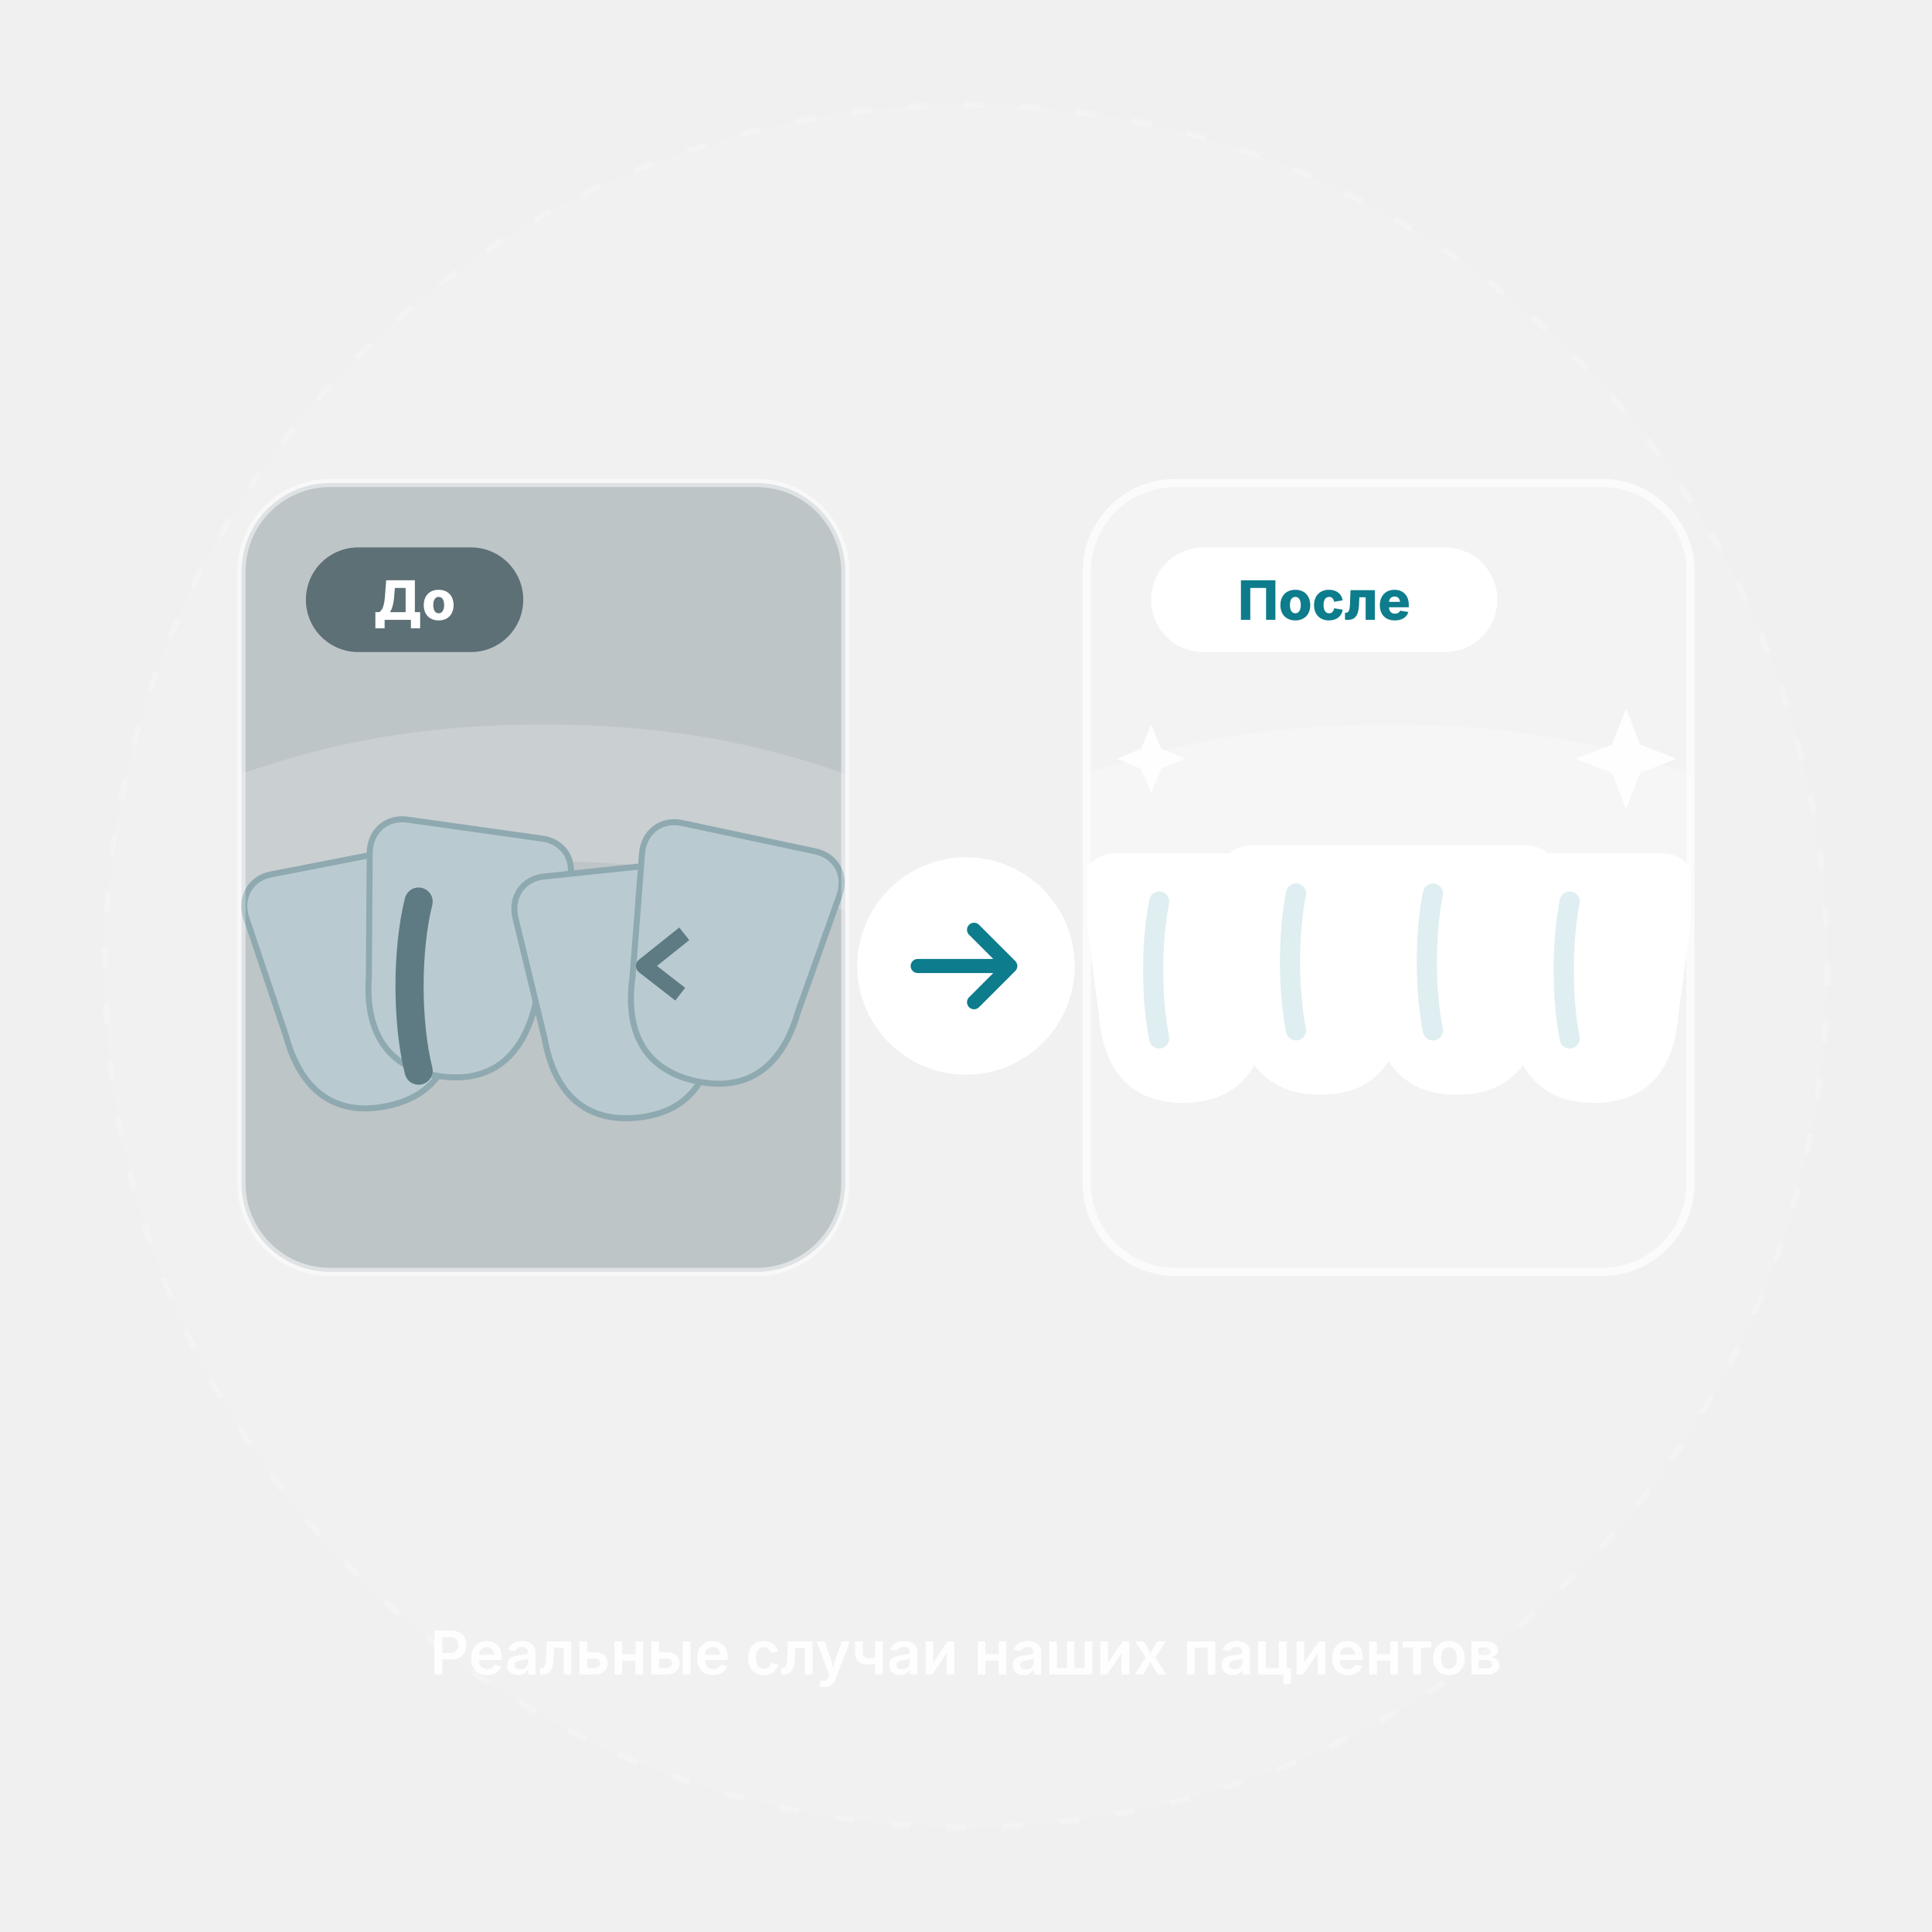
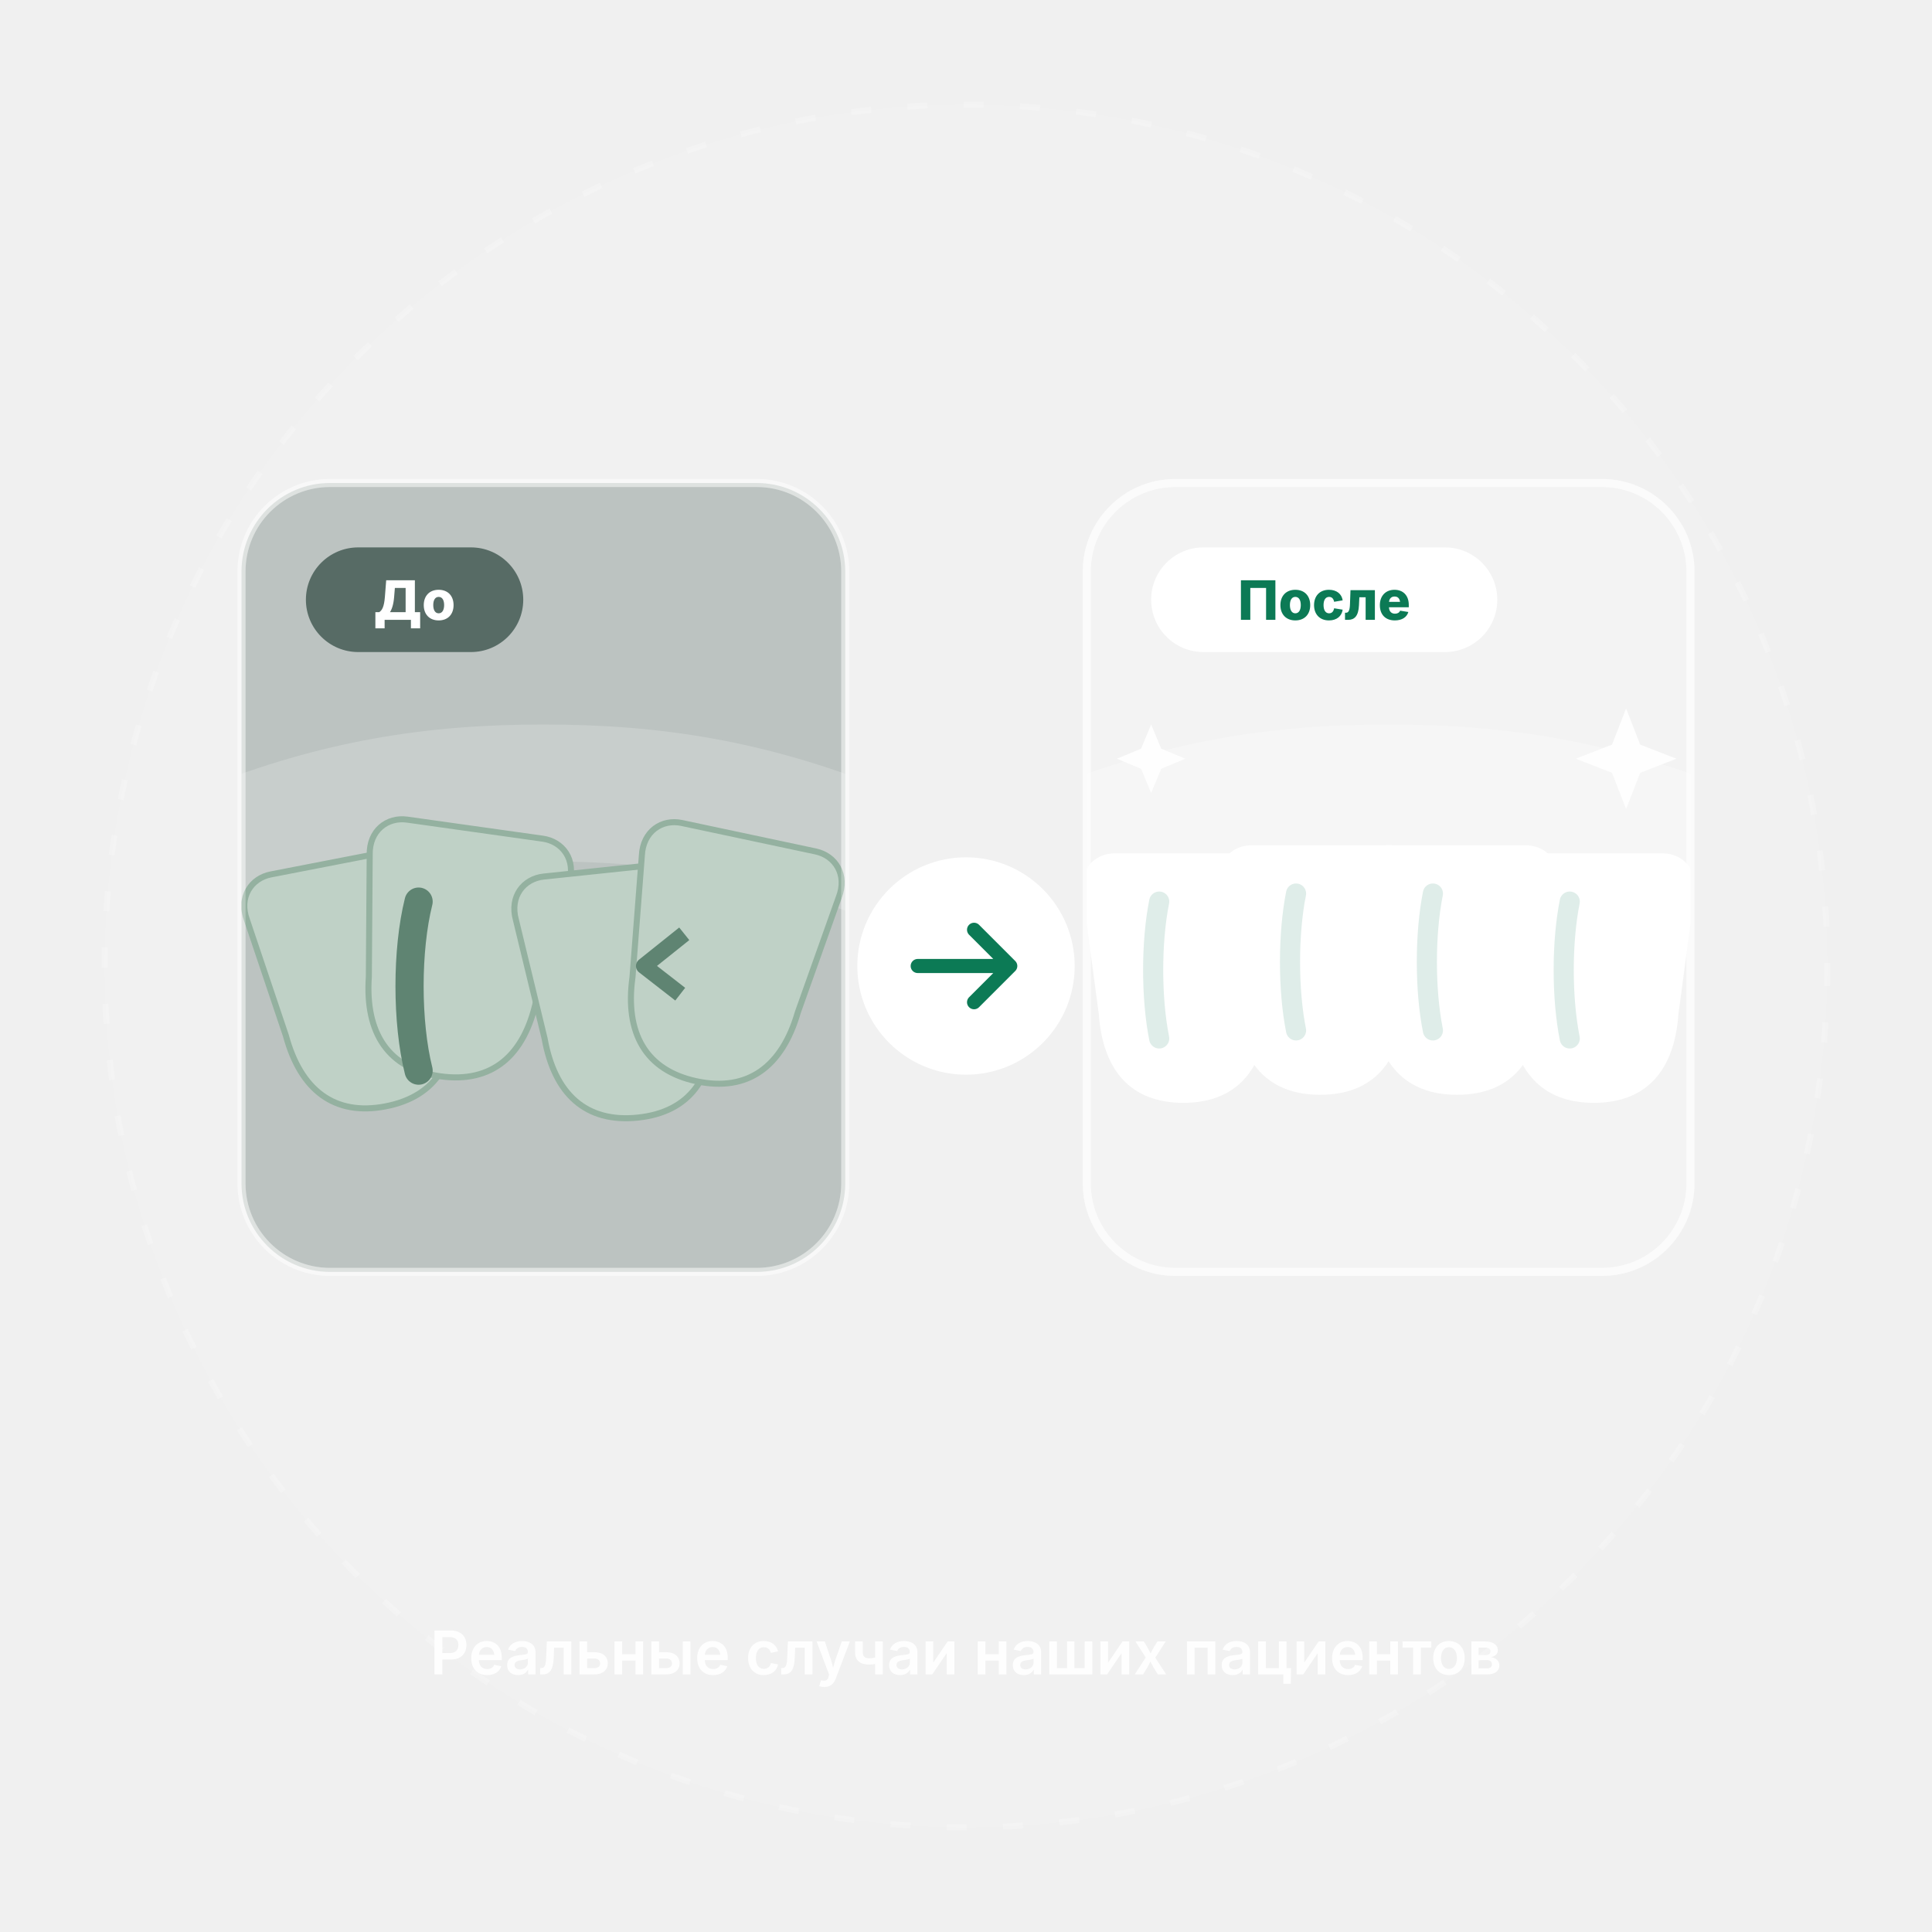
<svg xmlns="http://www.w3.org/2000/svg" viewBox="0 0 480 480" role="img" aria-label="Наши работы: сравнение улыбки до и после лечения">
  <defs>
    <clipPath id="wk-l">
      <rect x="60" y="120" width="150" height="196" rx="22" />
    </clipPath>
    <clipPath id="wk-r">
      <rect x="270" y="120" width="150" height="196" rx="22" />
    </clipPath>
    <g id="wk-t">
      <path d="M-17 0h34c5 0 9 4 8 10l-4 30c-1 14-8 22-21 22s-20-8-21-22l-4-30c-1-6 3-10 8-10z" />
    </g>
  </defs>
  <circle cx="240" cy="240" r="214" fill="#fff" opacity=".07" />
  <circle cx="240" cy="240" r="214" fill="none" stroke="#fff" stroke-opacity=".18" stroke-width="1.5" stroke-dasharray="5 9" />
  <g>
-     <rect x="60" y="120" width="150" height="196" rx="22" fill="#0B2A33" fill-opacity=".22" stroke="#fff" stroke-opacity=".3" stroke-width="2" />
+     <rect x="60" y="120" width="150" height="196" rx="22" fill="#04231A" fill-opacity=".22" stroke="#fff" stroke-opacity=".3" stroke-width="2" />
    <g clip-path="url(#wk-l)">
      <path d="M50 196c30-12 56-16 85-16s55 4 85 16v34c-30-12-56-16-85-16s-55 4-85 16z" fill="#fff" fill-opacity=".18" />
-       <g fill="#B9CBD1" stroke="#8FA9B1" stroke-width="1.5" stroke-linejoin="round">
+       <g fill="#BFD1C6" stroke="#94B1A0" stroke-width="1.5" stroke-linejoin="round">
        <g transform="translate(84,214) rotate(-11)">
          <use href="#wk-t" />
        </g>
        <g transform="translate(118,206) rotate(8)">
          <use href="#wk-t" />
        </g>
        <g transform="translate(152,216) rotate(-6)">
          <use href="#wk-t" />
        </g>
        <g transform="translate(186,208) rotate(12)">
          <use href="#wk-t" />
        </g>
      </g>
-       <path d="M104 224c-3 12-3 30 0 42" stroke="#5E7B84" stroke-width="7" stroke-linecap="round" fill="none" />
-       <path d="M170 232l-10 8 9 7" fill="none" stroke="#5E7B84" stroke-width="4" stroke-linejoin="round" />
+       <path d="M104 224c-3 12-3 30 0 42" stroke="#5F8472" stroke-width="7" stroke-linecap="round" fill="none" />
+       <path d="M170 232l-10 8 9 7" fill="none" stroke="#5F8472" stroke-width="4" stroke-linejoin="round" />
    </g>
    <rect x="60" y="120" width="150" height="196" rx="22" fill="none" stroke="#fff" stroke-opacity=".3" stroke-width="2" />
    <g>
-       <rect x="76" y="136" width="54" height="26" rx="13" fill="#0B2A33" fill-opacity=".55" />
+       <rect x="76" y="136" width="54" height="26" rx="13" fill="#04231A" fill-opacity=".55" />
      <text x="103" y="154" text-anchor="middle" fill="#fff" font-family="system-ui,-apple-system,'Segoe UI',sans-serif" font-size="13.5" font-weight="800">До</text>
    </g>
  </g>
  <g>
-     <rect x="270" y="120" width="150" height="196" rx="22" fill="#fff" fill-opacity=".12" stroke="#fff" stroke-opacity=".45" stroke-width="2" />
+     <rect x="270" y="120" width="150" height="196" rx="22" fill="#fff" fill-opacity=".15" stroke="#fff" stroke-opacity=".45" stroke-width="2" />
    <g clip-path="url(#wk-r)">
      <path d="M260 196c30-12 56-16 85-16s55 4 85 16v34c-30-12-56-16-85-16s-55 4-85 16z" fill="#fff" fill-opacity=".26" />
      <g fill="#fff">
        <g transform="translate(294,212)">
          <use href="#wk-t" />
        </g>
        <g transform="translate(328,210)">
          <use href="#wk-t" />
        </g>
        <g transform="translate(362,210)">
          <use href="#wk-t" />
        </g>
        <g transform="translate(396,212)">
          <use href="#wk-t" />
        </g>
      </g>
-       <g stroke="#0D7C8C" stroke-opacity=".13" stroke-width="5" stroke-linecap="round" fill="none">
+       <g stroke="#0C7A55" stroke-opacity=".13" stroke-width="5" stroke-linecap="round" fill="none">
        <path d="M288 224c-2 10-2 24 0 34" />
        <path d="M322 222c-2 10-2 24 0 34" />
        <path d="M356 222c-2 10-2 24 0 34" />
        <path d="M390 224c-2 10-2 24 0 34" />
      </g>
    </g>
    <rect x="270" y="120" width="150" height="196" rx="22" fill="none" stroke="#fff" stroke-opacity=".45" stroke-width="2" />
    <g>
      <rect x="286" y="136" width="86" height="26" rx="13" fill="#fff" />
-       <text x="329" y="154" text-anchor="middle" fill="#0D7C8C" font-family="system-ui,-apple-system,'Segoe UI',sans-serif" font-size="13.5" font-weight="800">После</text>
+       <text x="329" y="154" text-anchor="middle" fill="#0C7A55" font-family="system-ui,-apple-system,'Segoe UI',sans-serif" font-size="13.5" font-weight="800">После</text>
    </g>
    <g fill="#fff" fill-opacity=".9">
      <path d="M404 176l3.5 9 9 3.5-9 3.5-3.5 9-3.5-9-9-3.5 9-3.5z" />
      <path d="M286 180l2.5 6 6 2.5-6 2.5-2.5 6-2.5-6-6-2.5 6-2.5z" />
    </g>
  </g>
  <g>
    <circle cx="240" cy="240" r="27" fill="#fff" />
-     <path d="M228 240h22m-8-9 9 9-9 9" fill="none" stroke="#0D7C8C" stroke-width="3.5" stroke-linecap="round" stroke-linejoin="round" />
+     <path d="M228 240h22m-8-9 9 9-9 9" fill="none" stroke="#0C7A55" stroke-width="3.5" stroke-linecap="round" stroke-linejoin="round" />
  </g>
  <text x="240" y="416" text-anchor="middle" fill="#fff" fill-opacity=".92" font-family="system-ui,-apple-system,'Segoe UI',sans-serif" font-size="15" font-weight="600">Реальные случаи наших пациентов</text>
</svg>
